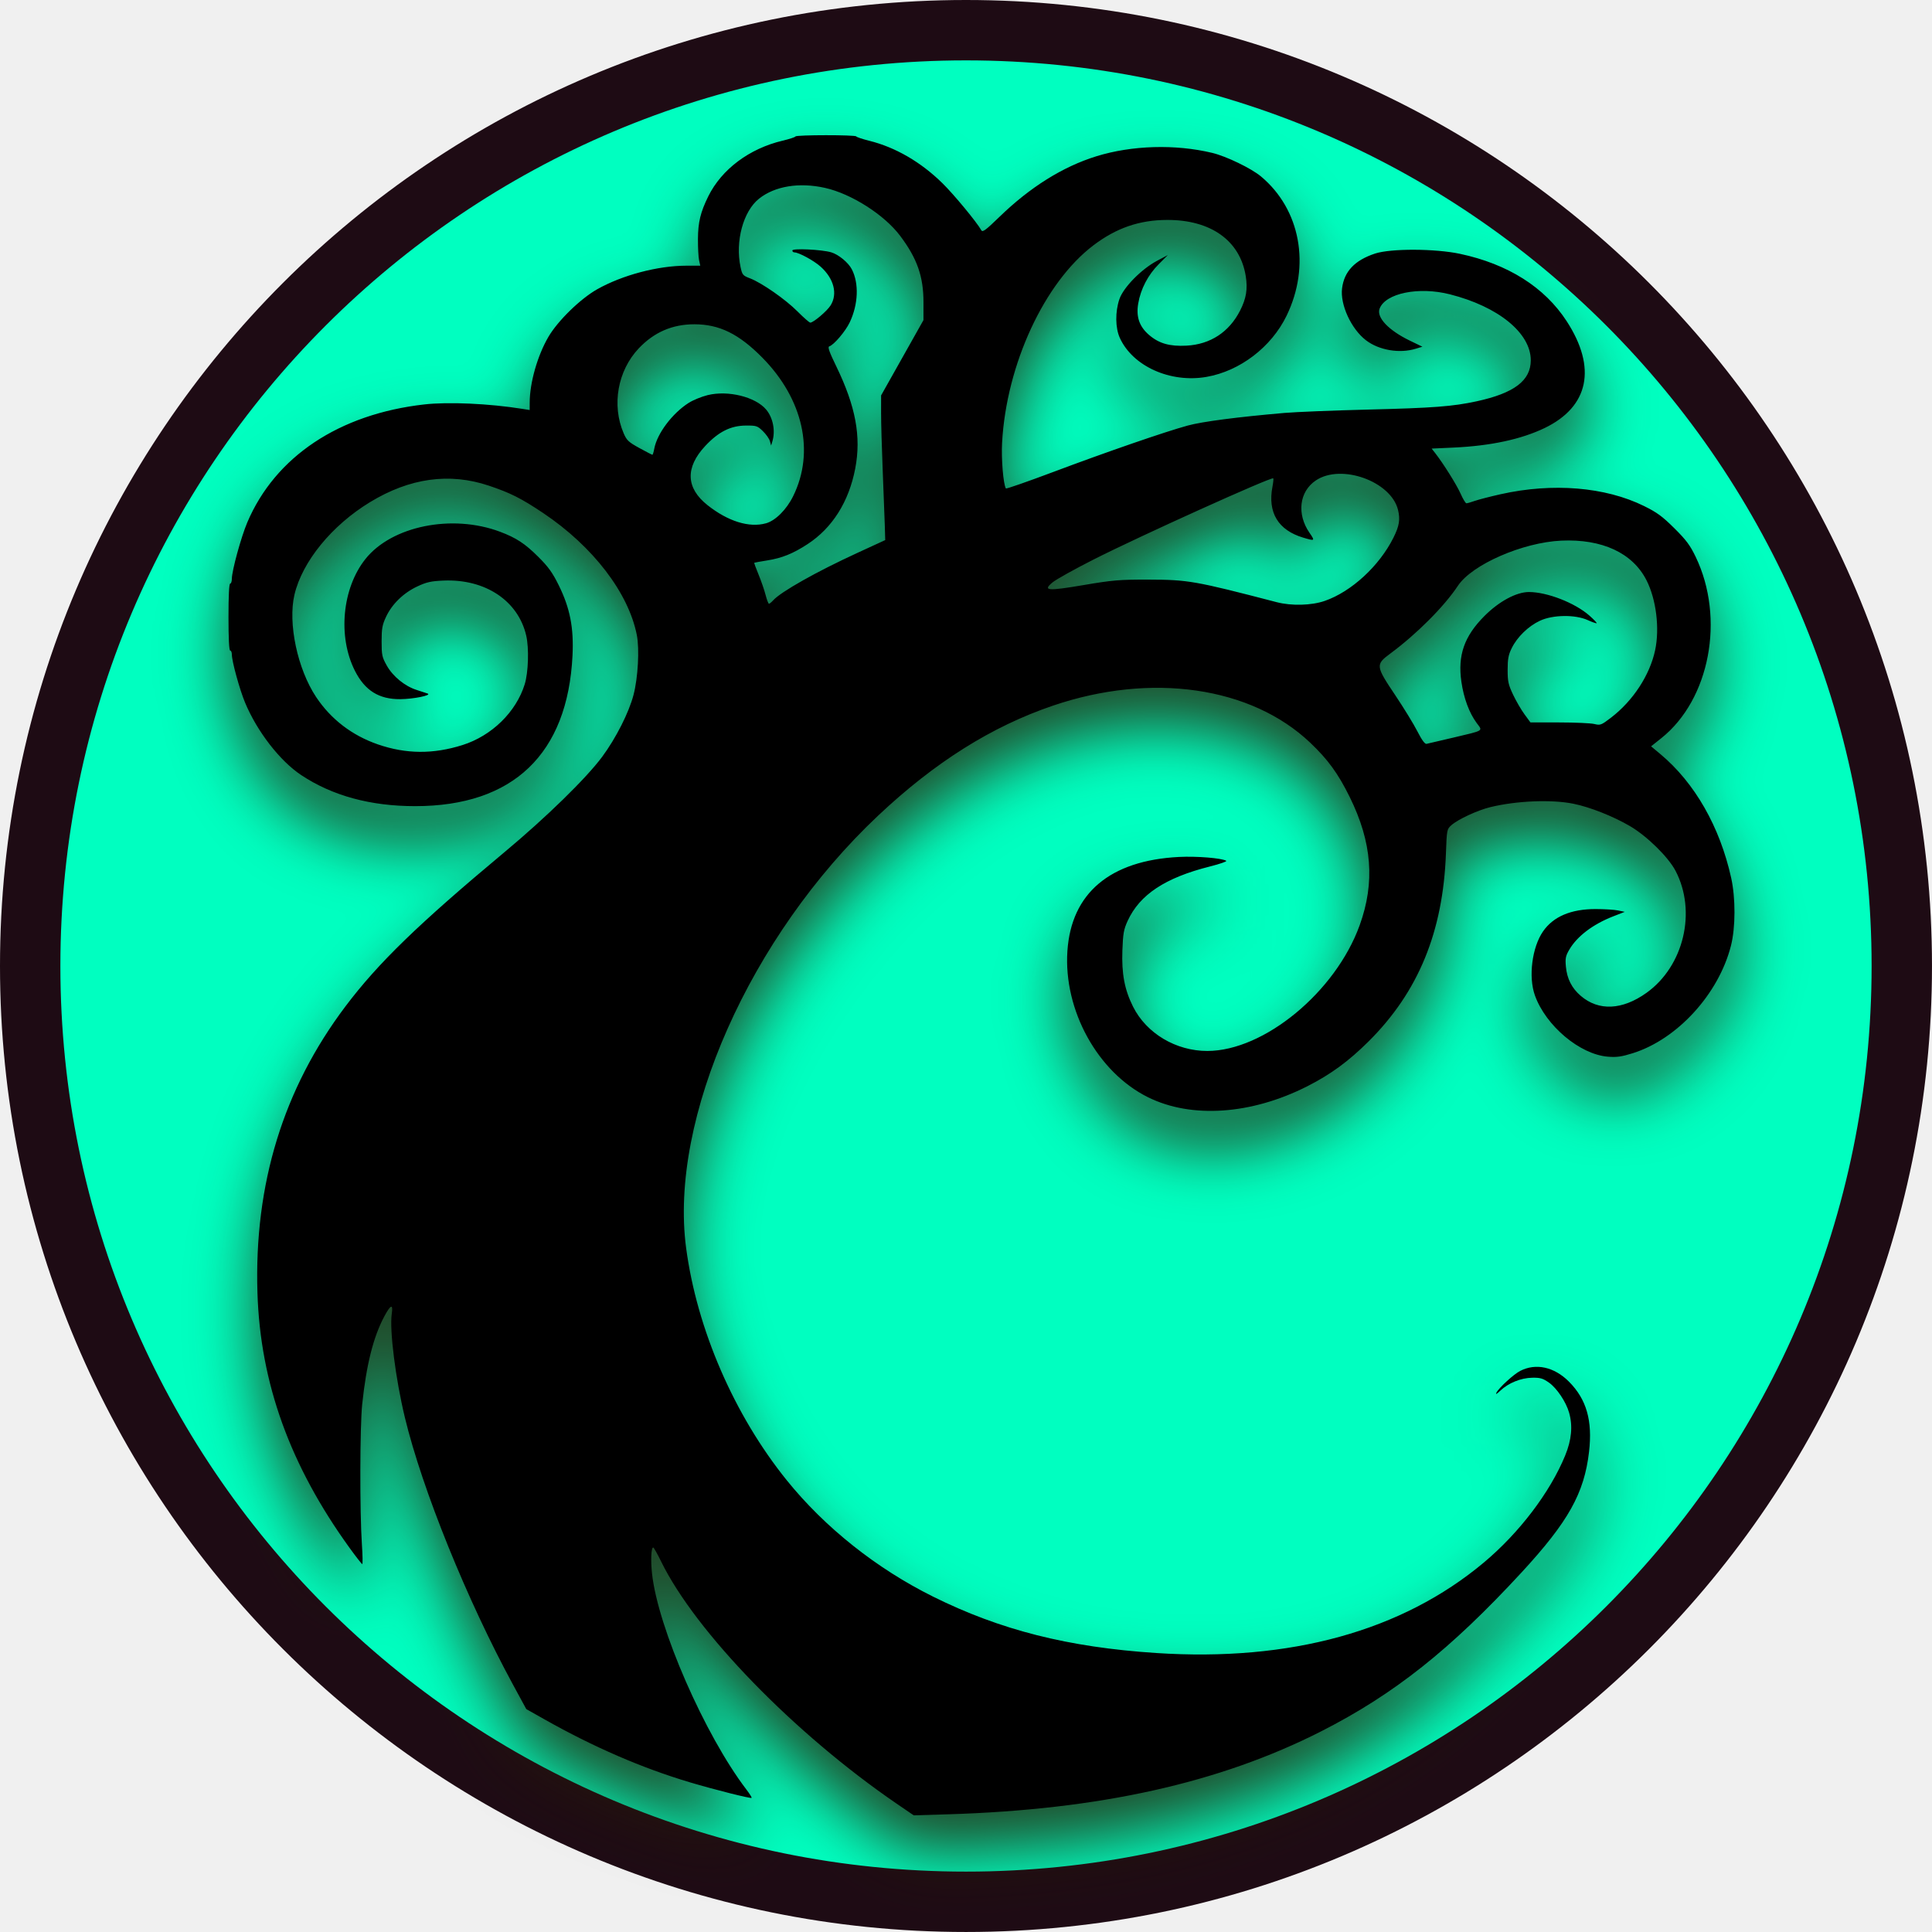
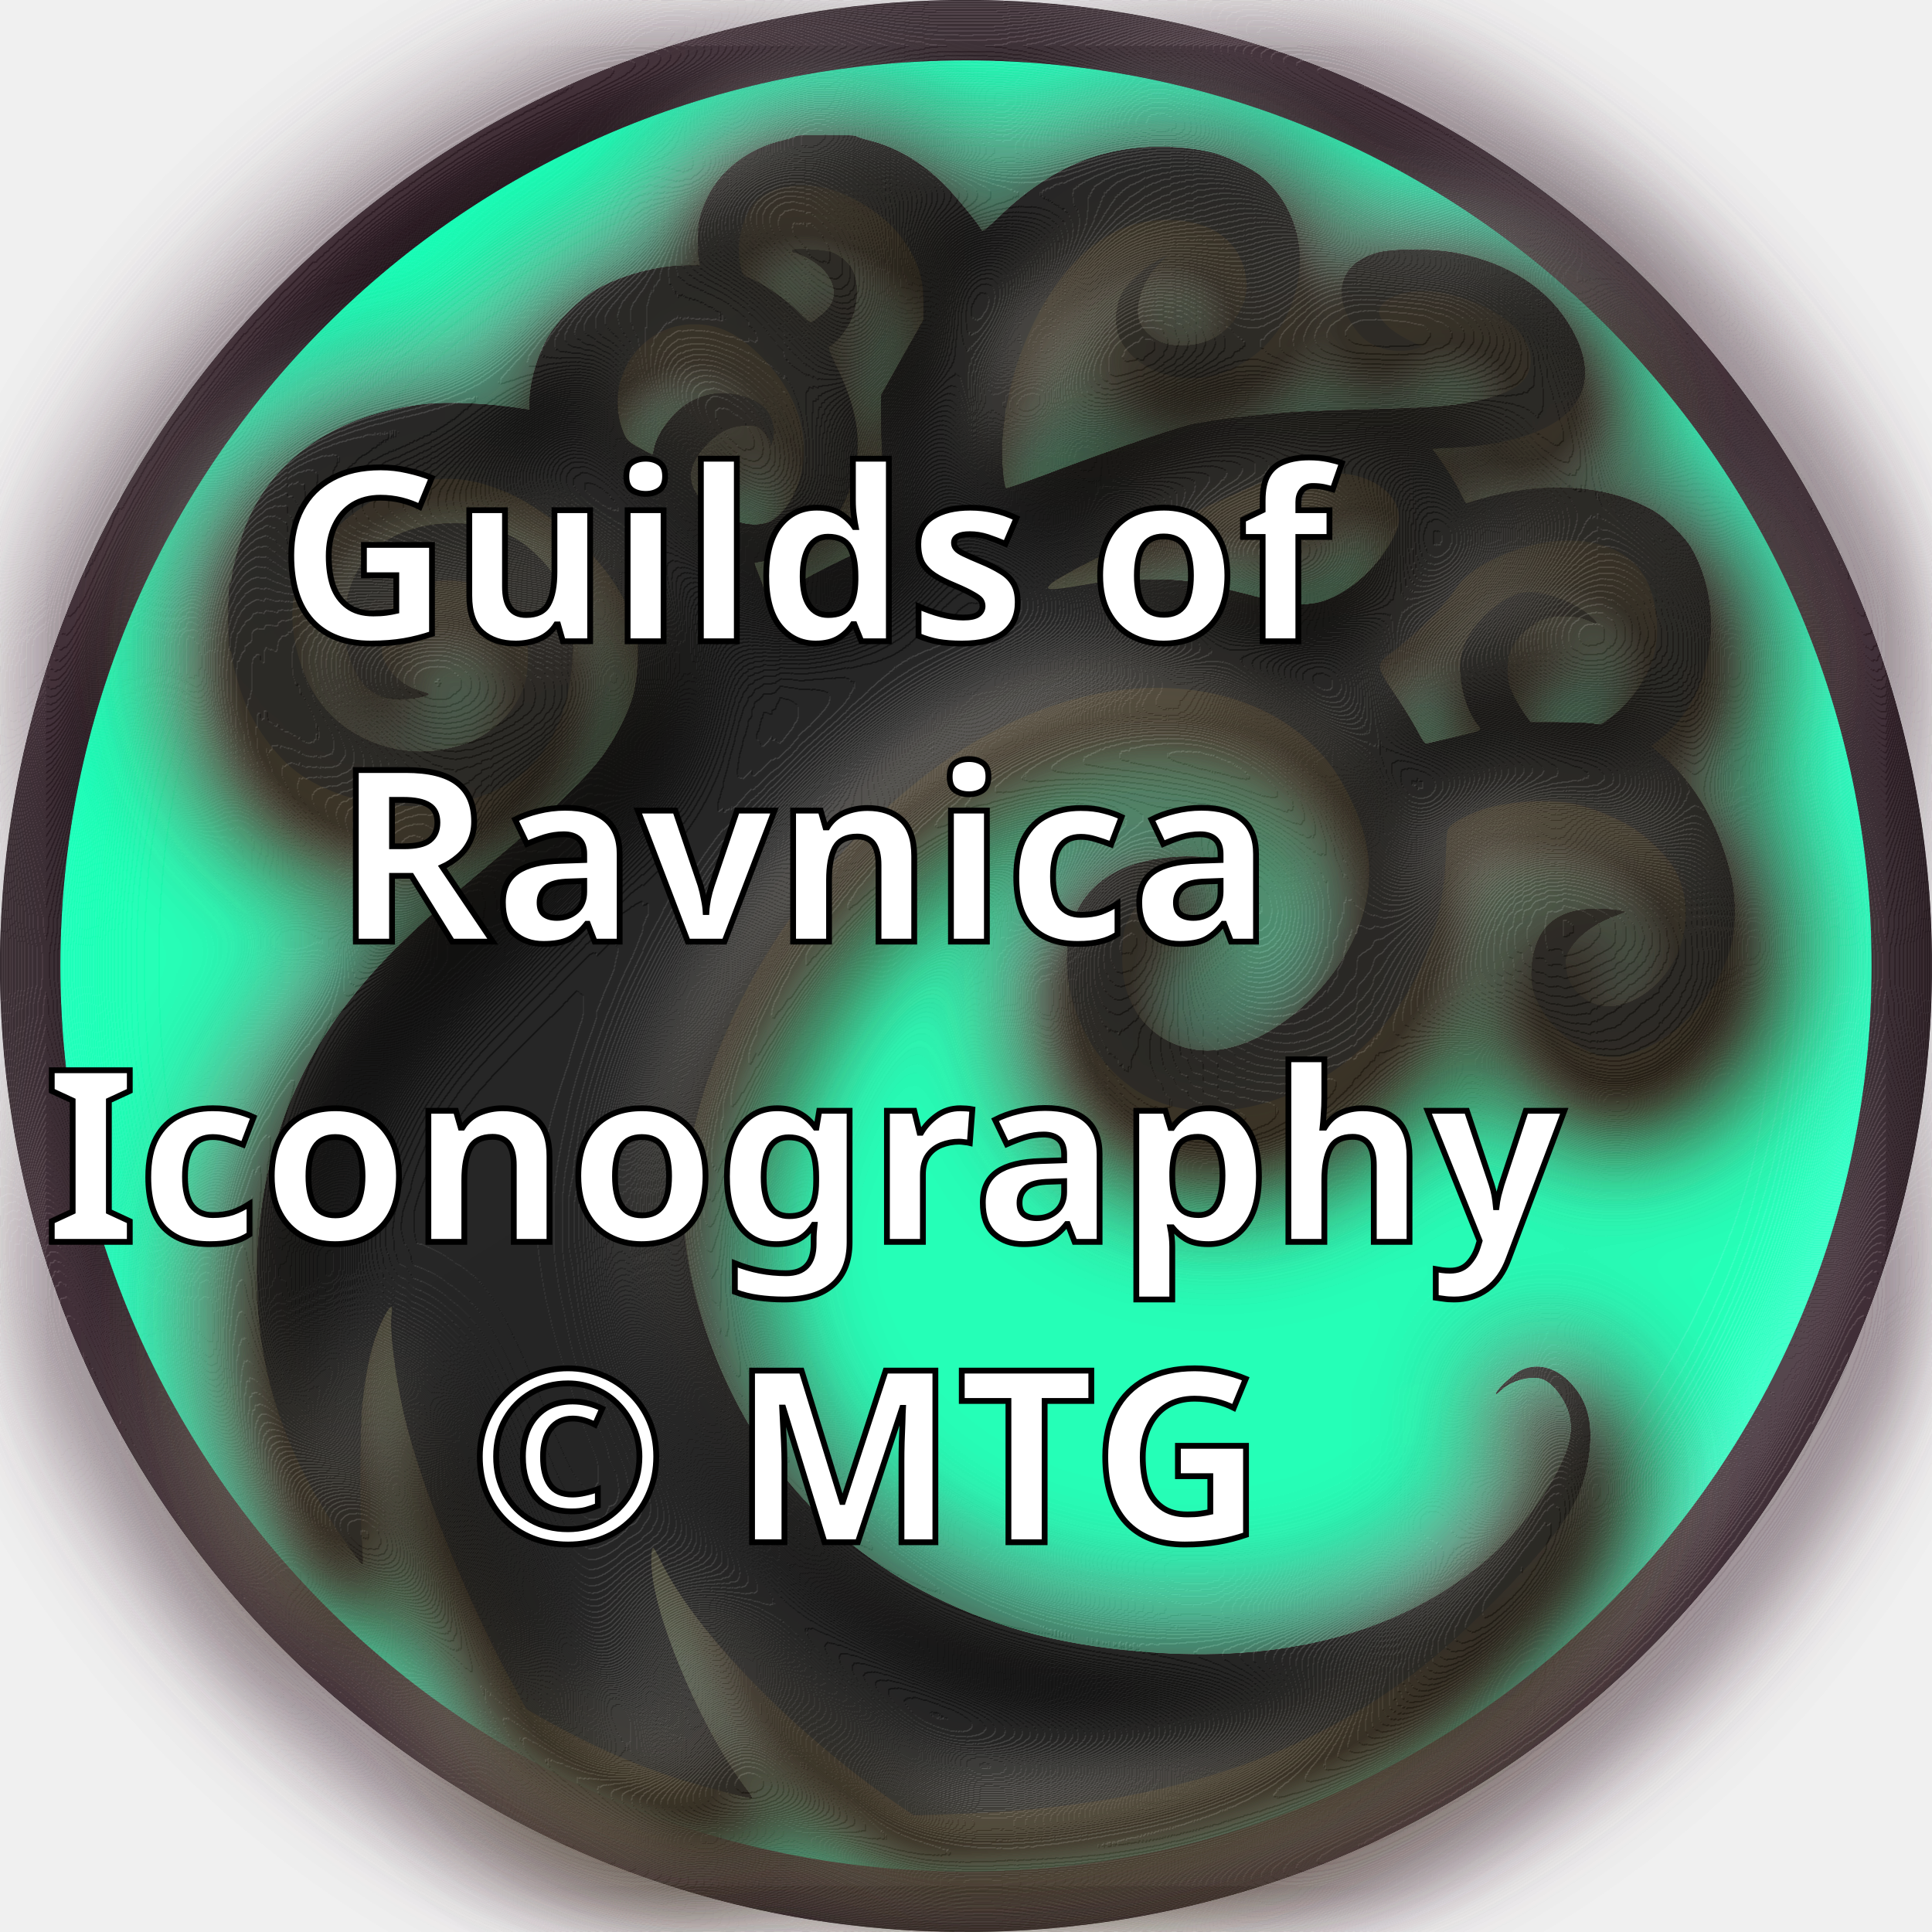
<svg xmlns="http://www.w3.org/2000/svg" viewBox="0 0 118.393 118.393" version="1.1" id="svg5256" width="100%" height="100%">
  <defs id="defs5260">
-     <filter style="color-interpolation-filters:sRGB" id="filter5853">
+     <filter style="color-interpolation-filters:sRGB;" id="filter5853" height="1.5" width="1.5" y="-0.25" x="-0.25">
      <feFlood flood-opacity="0.804" flood-color="rgb(42,29,4)" result="flood" id="feFlood5843" />
      <feComposite in="flood" in2="SourceGraphic" operator="in" result="composite1" id="feComposite5845" />
      <feGaussianBlur in="composite1" stdDeviation="2" result="blur" id="feGaussianBlur5847" />
      <feOffset dx="0" dy="2.3" result="offset" id="feOffset5849" />
-       <feComposite in="SourceGraphic" in2="offset" operator="over" result="composite2" id="feComposite5851" />
+       <feComposite in="SourceGraphic" in2="offset" operator="over" result="fbSourceGraphic" id="feComposite5851" />
+       <feColorMatrix result="fbSourceGraphicAlpha" in="fbSourceGraphic" values="0 0 0 -1 0 0 0 0 -1 0 0 0 0 -1 0 0 0 0 1 0" id="feColorMatrix7226" />
+       <feBlend in2="fbSourceGraphic" id="feBlend7228" result="result1" mode="screen" in="fbSourceGraphic" />
+       <feGaussianBlur id="feGaussianBlur7230" stdDeviation="2" result="result6" />
+       <feComposite in2="result1" id="feComposite7232" operator="xor" in="result6" result="result7" />
+       <feComposite in2="result7" id="feComposite7234" result="result4" in="result7" operator="xor" />
+       <feGaussianBlur id="feGaussianBlur7236" result="result3" stdDeviation="3" in="result4" />
+       <feSpecularLighting id="feSpecularLighting7238" result="result5" specularExponent="55" specularConstant="1.5" surfaceScale="6" in="result3">
+         <fePointLight id="fePointLight7240" z="20000" y="-8000" x="-5000" />
+       </feSpecularLighting>
+       <feComposite in2="fbSourceGraphic" id="feComposite7242" in="result3" k3="1" k2="1.5" operator="arithmetic" result="result92" />
+       <feComposite in2="result92" id="feComposite7244" in="result5" operator="atop" result="result93" />
+       <feBlend in2="result93" id="feBlend7246" mode="multiply" />
+     </filter>
+     <filter height="1.5" width="1.5" y="-0.25" x="-0.25" style="color-interpolation-filters:sRGB;" id="filter7268">
+       <feBlend in2="SourceGraphic" result="result1" mode="screen" id="feBlend7248" />
+       <feGaussianBlur stdDeviation="2" result="result6" id="feGaussianBlur7250" />
+       <feComposite operator="xor" in="result6" in2="result1" result="result7" id="feComposite7252" />
+       <feComposite result="result4" in="result7" operator="xor" in2="result7" id="feComposite7254" />
+       <feGaussianBlur result="result3" stdDeviation="3" in="result4" id="feGaussianBlur7256" />
+       <feSpecularLighting result="result5" specularExponent="55" specularConstant="1.5" surfaceScale="6" in="result3" id="feSpecularLighting7260">
+         <fePointLight z="20000" y="-8000" x="-5000" id="fePointLight7258" />
+       </feSpecularLighting>
+       <feComposite in="result3" k3="1" k2="1.5" operator="arithmetic" in2="SourceGraphic" result="result92" id="feComposite7262" />
+       <feComposite in="result5" operator="atop" in2="result92" result="result93" id="feComposite7264" />
+       <feBlend mode="multiply" in2="result93" id="feBlend7266" />
    </filter>
  </defs>
-   <circle style="fill:#00ffc0;fill-opacity:1;fill-rule:evenodd;stroke:#1e0b14;stroke-width:3.7;stroke-miterlimit:4;stroke-dasharray:none;stroke-opacity:1" id="path5841" cx="59.196" cy="59.196" r="57.346" />
+   <circle style="fill:#00ffc0;fill-opacity:1;fill-rule:evenodd;stroke:#1e0b14;stroke-width:3.7;stroke-miterlimit:4;stroke-dasharray:none;stroke-opacity:1;filter:url(#filter7268)" id="path5841" cx="59.196" cy="59.196" r="57.346" />
  <path style="fill:#000000;stroke-width:0.103;filter:url(#filter5853)" d="m 54.944,110.527 c -6.274,-4.3 -12.317,-10.516 -14.436,-14.85 -0.226,-0.461 -0.44,-0.842 -0.476,-0.846 -0.127,-0.014 -0.165,0.771 -0.076,1.595 0.357,3.314 3.233,9.897 5.784,13.238 0.197,0.258 0.34,0.487 0.318,0.51 -0.055,0.055 -2.298,-0.51 -3.769,-0.949 -2.943,-0.878 -5.917,-2.166 -8.934,-3.869 l -1.104,-0.623 -0.824,-1.516 c -2.807,-5.163 -5.55,-11.942 -6.613,-16.34 -0.575,-2.381 -0.954,-5.382 -0.806,-6.373 0.093,-0.623 -0.071,-0.562 -0.461,0.17 -0.67,1.257 -1.098,2.961 -1.352,5.382 -0.142,1.352 -0.153,6.594 -0.018,8.587 0.045,0.663 0.055,1.205 0.022,1.205 -0.033,0 -0.385,-0.45 -0.782,-1 -3.644,-5.046 -5.466,-10.093 -5.64,-15.622 -0.209,-6.662 1.583,-12.5 5.389,-17.551 2.003,-2.659 4.472,-5.053 9.755,-9.46 2.558,-2.134 5.004,-4.522 5.98,-5.839 0.844,-1.139 1.639,-2.708 1.922,-3.794 0.274,-1.049 0.371,-2.801 0.203,-3.661 -0.507,-2.591 -2.687,-5.434 -5.734,-7.478 -1.343,-0.901 -2.016,-1.24 -3.341,-1.683 -2.412,-0.807 -4.841,-0.47 -7.274,1.01 -2.344,1.425 -4.154,3.642 -4.633,5.673 -0.41,1.742 0.184,4.551 1.327,6.27 0.908,1.365 2.203,2.357 3.794,2.906 1.719,0.592 3.383,0.605 5.177,0.038 1.794,-0.567 3.287,-2.026 3.813,-3.726 0.224,-0.726 0.27,-2.206 0.093,-2.977 -0.494,-2.142 -2.51,-3.484 -5.069,-3.376 -0.77,0.033 -1.037,0.092 -1.61,0.361 -0.843,0.395 -1.545,1.077 -1.91,1.855 -0.233,0.497 -0.274,0.721 -0.274,1.507 0,0.842 0.028,0.972 0.318,1.487 0.376,0.668 1.109,1.265 1.835,1.494 0.282,0.089 0.582,0.187 0.666,0.218 0.284,0.104 -0.858,0.339 -1.678,0.345 -1.303,0.01 -2.163,-0.528 -2.775,-1.735 -1.062,-2.096 -0.785,-5.059 0.64,-6.851 1.612,-2.027 5.311,-2.778 8.248,-1.675 0.993,0.373 1.529,0.724 2.342,1.533 0.623,0.621 0.875,0.97 1.26,1.75 0.689,1.396 0.926,2.606 0.842,4.306 -0.297,6.029 -3.634,9.226 -9.635,9.228 -2.743,9.22e-4 -5.078,-0.635 -6.989,-1.903 -1.306,-0.867 -2.705,-2.673 -3.442,-4.445 -0.334,-0.802 -0.809,-2.531 -0.809,-2.944 0,-0.134 -0.046,-0.243 -0.103,-0.243 -0.065,0 -0.103,-0.752 -0.103,-2.051 0,-1.299 0.038,-2.051 0.103,-2.051 0.056,0 0.103,-0.134 0.103,-0.297 0,-0.491 0.57,-2.569 0.948,-3.458 1.715,-4.029 5.624,-6.634 10.843,-7.225 1.48,-0.168 3.984,-0.054 6.024,0.273 l 0.436,0.07 8.3e-4,-0.449 c 10e-4,-1.221 0.476,-2.888 1.149,-4.038 0.576,-0.985 1.96,-2.334 2.988,-2.914 1.542,-0.869 3.718,-1.444 5.461,-1.444 h 0.856 l -0.074,-0.333 c -0.041,-0.183 -0.072,-0.772 -0.069,-1.307 0.006,-1.027 0.156,-1.645 0.635,-2.615 0.819,-1.655 2.515,-2.924 4.555,-3.407 0.413,-0.098 0.767,-0.213 0.785,-0.257 0.044,-0.102 3.68,-0.104 3.725,-0.003 0.019,0.042 0.38,0.163 0.803,0.268 1.605,0.4 3.16,1.303 4.488,2.609 0.696,0.684 2.1,2.383 2.375,2.875 0.076,0.136 0.272,-0.01 1.107,-0.82 1.877,-1.822 3.88,-3.075 5.934,-3.713 2.176,-0.676 4.847,-0.755 7.116,-0.208 0.854,0.206 2.38,0.943 2.973,1.437 2.428,2.021 3.064,5.48 1.571,8.548 -0.933,1.917 -2.856,3.384 -4.903,3.74 -2.215,0.386 -4.522,-0.652 -5.312,-2.389 -0.279,-0.614 -0.29,-1.601 -0.026,-2.376 0.244,-0.718 1.344,-1.838 2.308,-2.351 l 0.661,-0.351 -0.559,0.56 c -0.655,0.656 -1.104,1.517 -1.256,2.405 -0.141,0.821 0.067,1.422 0.669,1.937 0.607,0.52 1.258,0.705 2.287,0.651 1.463,-0.077 2.617,-0.832 3.287,-2.151 0.378,-0.744 0.472,-1.32 0.346,-2.109 -0.347,-2.173 -2.134,-3.451 -4.815,-3.444 -1.702,0.004 -3.114,0.49 -4.521,1.556 -3.003,2.275 -5.328,7.296 -5.596,12.083 -0.056,0.994 0.073,2.551 0.233,2.816 0.022,0.036 1.32,-0.416 2.886,-1.004 3.273,-1.23 6.88,-2.476 8.257,-2.851 0.897,-0.244 3.018,-0.521 5.92,-0.773 0.705,-0.061 3.012,-0.154 5.127,-0.206 3.993,-0.098 5.193,-0.19 6.665,-0.509 2.296,-0.499 3.31,-1.268 3.31,-2.512 0,-1.67 -1.99,-3.292 -4.961,-4.043 -1.91,-0.483 -3.942,-0.068 -4.302,0.878 -0.204,0.537 0.542,1.327 1.852,1.961 l 0.769,0.372 -0.41,0.125 c -0.997,0.304 -2.248,0.091 -3.045,-0.518 -0.906,-0.692 -1.594,-2.186 -1.467,-3.186 0.131,-1.036 0.777,-1.717 2.018,-2.128 0.957,-0.318 3.681,-0.309 5.209,0.016 2.937,0.625 5.182,2.043 6.539,4.131 1.854,2.852 1.362,5.235 -1.351,6.543 -1.433,0.691 -3.302,1.093 -5.568,1.198 l -1.356,0.063 0.208,0.266 c 0.504,0.644 1.326,1.957 1.565,2.497 0.143,0.324 0.303,0.589 0.356,0.589 0.052,0 0.284,-0.066 0.514,-0.148 0.23,-0.081 0.944,-0.265 1.586,-0.409 3.181,-0.713 6.409,-0.448 8.782,0.723 0.795,0.392 1.127,0.635 1.858,1.361 0.727,0.721 0.966,1.042 1.309,1.754 1.811,3.766 0.868,8.742 -2.105,11.112 l -0.627,0.5 0.58,0.485 c 2.098,1.756 3.635,4.447 4.327,7.576 0.275,1.242 0.27,3.036 -0.011,4.149 -0.748,2.961 -3.285,5.74 -6.022,6.597 -0.685,0.214 -0.982,0.256 -1.521,0.212 -1.716,-0.138 -3.803,-1.889 -4.472,-3.754 -0.408,-1.137 -0.178,-2.95 0.5,-3.927 0.629,-0.908 1.711,-1.367 3.218,-1.366 0.536,4.05e-4 1.157,0.039 1.381,0.086 l 0.407,0.085 -0.715,0.279 c -1.24,0.485 -2.202,1.215 -2.682,2.034 -0.227,0.387 -0.257,0.535 -0.211,1.041 0.068,0.747 0.361,1.324 0.914,1.797 1.097,0.939 2.541,0.872 4.026,-0.188 2.289,-1.633 3.086,-4.992 1.775,-7.484 -0.447,-0.849 -1.759,-2.134 -2.799,-2.74 -1.034,-0.602 -2.435,-1.156 -3.451,-1.363 -1.336,-0.272 -3.489,-0.185 -5.095,0.207 -0.787,0.192 -1.99,0.75 -2.39,1.109 -0.272,0.244 -0.279,0.28 -0.331,1.719 -0.173,4.803 -1.685,8.487 -4.728,11.517 -1.228,1.223 -2.331,2.031 -3.76,2.757 -3.433,1.743 -7.102,1.997 -9.769,0.676 -3.084,-1.527 -5.182,-5.332 -4.939,-8.961 0.237,-3.547 2.61,-5.548 6.836,-5.764 1.09,-0.056 2.629,0.07 2.899,0.236 0.06,0.037 -0.395,0.195 -1.01,0.35 -2.735,0.69 -4.293,1.721 -5.033,3.331 -0.24,0.523 -0.285,0.775 -0.323,1.804 -0.052,1.437 0.132,2.411 0.653,3.453 0.82,1.639 2.63,2.718 4.557,2.715 3.477,-0.006 7.851,-3.615 9.329,-7.698 0.953,-2.633 0.762,-5.088 -0.61,-7.868 -0.71,-1.437 -1.332,-2.292 -2.415,-3.321 -3.626,-3.444 -9.733,-4.325 -15.769,-2.274 -3.753,1.275 -7.239,3.468 -10.712,6.738 -7.853,7.396 -12.821,18.58 -11.768,26.493 0.663,4.981 2.942,10.241 6.171,14.242 2.333,2.89 5.487,5.399 8.959,7.124 4.13,2.052 8.285,3.103 13.662,3.457 8.24,0.542 15.075,-1.344 20.093,-5.544 2.168,-1.815 4.056,-4.297 4.982,-6.553 0.396,-0.964 0.475,-1.811 0.243,-2.629 -0.186,-0.66 -0.753,-1.505 -1.233,-1.842 -0.377,-0.264 -0.535,-0.31 -1.028,-0.301 -0.694,0.013 -1.455,0.321 -1.949,0.789 -0.234,0.222 -0.311,0.26 -0.239,0.119 0.152,-0.295 1.053,-1.12 1.446,-1.323 0.961,-0.497 2.089,-0.251 2.99,0.652 1.081,1.084 1.456,2.39 1.235,4.302 -0.294,2.543 -1.271,4.287 -4.138,7.396 -4.357,4.723 -7.821,7.47 -12.278,9.734 -6.231,3.166 -13.589,4.802 -22.865,5.084 l -2.102,0.064 z m 34.062,-65.313 c 1.993,-0.475 1.862,-0.395 1.485,-0.908 -0.459,-0.624 -0.791,-1.518 -0.936,-2.52 -0.235,-1.624 0.17,-2.789 1.4,-4.027 0.898,-0.904 1.964,-1.48 2.74,-1.48 1.113,0 2.817,0.664 3.7,1.441 0.268,0.236 0.47,0.448 0.448,0.469 -0.022,0.022 -0.266,-0.063 -0.543,-0.188 -0.772,-0.35 -2.142,-0.333 -2.933,0.038 -0.712,0.334 -1.392,0.994 -1.728,1.677 -0.203,0.412 -0.251,0.667 -0.251,1.33 0,0.713 0.044,0.912 0.334,1.525 0.184,0.388 0.498,0.928 0.699,1.202 l 0.365,0.497 1.762,0.001 c 0.969,6.14e-4 1.938,0.044 2.153,0.096 0.37,0.09 0.425,0.069 1.025,-0.391 1.346,-1.03 2.374,-2.602 2.7,-4.129 0.286,-1.341 0.068,-3.113 -0.528,-4.287 -0.85,-1.675 -2.721,-2.544 -5.228,-2.429 -2.361,0.108 -5.464,1.463 -6.328,2.764 -0.846,1.274 -2.522,2.954 -4.147,4.157 -0.908,0.672 -0.898,0.756 0.303,2.546 0.524,0.782 1.136,1.78 1.359,2.218 0.267,0.525 0.458,0.787 0.559,0.768 0.085,-0.016 0.8,-0.183 1.589,-0.371 z m -7.831,-8.388 c 1.64,-0.568 3.349,-2.141 4.217,-3.88 0.356,-0.713 0.421,-1.107 0.281,-1.692 -0.422,-1.759 -3.485,-2.859 -5.041,-1.811 -1.014,0.683 -1.179,2.054 -0.386,3.207 0.347,0.504 0.337,0.511 -0.378,0.299 -1.543,-0.458 -2.197,-1.54 -1.89,-3.13 0.049,-0.254 0.07,-0.481 0.045,-0.505 -0.107,-0.108 -8.218,3.557 -11.018,4.978 -1.159,0.588 -2.283,1.214 -2.497,1.39 -0.634,0.522 -0.332,0.549 1.912,0.168 1.765,-0.3 2.181,-0.335 3.923,-0.332 2.467,0.006 2.869,0.076 7.895,1.384 0.902,0.235 2.13,0.203 2.935,-0.076 z m -33.796,-0.037 c 0.477,-0.527 2.638,-1.746 5.125,-2.891 l 1.743,-0.802 -0.026,-0.895 c -0.015,-0.492 -0.072,-2.003 -0.128,-3.356 -0.056,-1.353 -0.101,-2.945 -0.1,-3.537 l 10e-4,-1.077 1.298,-2.307 1.298,-2.307 10e-4,-1.077 c 0.003,-1.591 -0.385,-2.699 -1.431,-4.09 -0.969,-1.289 -2.989,-2.577 -4.607,-2.937 -1.581,-0.352 -3.066,-0.109 -4.037,0.66 -0.972,0.77 -1.472,2.621 -1.134,4.197 0.101,0.472 0.139,0.518 0.568,0.682 0.728,0.278 2.184,1.292 2.924,2.036 0.373,0.375 0.724,0.683 0.78,0.683 0.194,0 1.034,-0.714 1.248,-1.06 0.439,-0.71 0.2,-1.635 -0.609,-2.366 -0.409,-0.37 -1.339,-0.877 -1.611,-0.879 -0.07,-5.03e-4 -0.128,-0.053 -0.128,-0.117 0,-0.145 1.812,-0.059 2.387,0.114 0.45,0.135 1.045,0.626 1.258,1.038 0.447,0.865 0.397,2.143 -0.127,3.252 -0.259,0.548 -0.971,1.384 -1.253,1.472 -0.11,0.034 -0.008,0.327 0.425,1.219 1.194,2.459 1.539,4.314 1.165,6.266 -0.391,2.038 -1.402,3.642 -2.921,4.634 -0.895,0.584 -1.563,0.854 -2.483,1.001 -0.417,0.067 -0.77,0.13 -0.784,0.141 -0.015,0.011 0.105,0.339 0.266,0.73 0.161,0.391 0.355,0.952 0.43,1.247 0.076,0.295 0.168,0.536 0.205,0.536 0.037,0 0.151,-0.093 0.254,-0.207 z m -0.45,-4.717 c 0.591,-0.164 1.269,-0.839 1.678,-1.671 1.335,-2.712 0.611,-5.954 -1.896,-8.489 -1.439,-1.455 -2.632,-2.04 -4.162,-2.04 -1.347,0 -2.472,0.488 -3.408,1.478 -1.294,1.369 -1.667,3.474 -0.922,5.206 0.184,0.428 0.301,0.537 0.962,0.9 0.414,0.227 0.773,0.413 0.798,0.413 0.025,0 0.077,-0.17 0.116,-0.379 0.173,-0.923 1.097,-2.153 2.1,-2.797 0.266,-0.171 0.793,-0.387 1.17,-0.48 1.25,-0.308 2.93,0.106 3.585,0.885 0.421,0.5 0.577,1.3 0.381,1.95 l -0.077,0.256 -0.074,-0.27 c -0.041,-0.148 -0.235,-0.425 -0.431,-0.615 -0.334,-0.324 -0.4,-0.345 -1.043,-0.341 -0.93,0.006 -1.673,0.379 -2.485,1.247 -1.24,1.326 -1.192,2.583 0.14,3.635 1.251,0.989 2.549,1.393 3.568,1.11 z" id="path5839" />
+   <text xml:space="preserve" style="font-size:14.721px;line-height:1.25;font-family:sans-serif;stroke-width:0.356;stroke:#000000;stroke-opacity:1;stroke-miterlimit:4;stroke-dasharray:none" x="58.848" y="39.299" id="text919">
+     <tspan id="tspan917" x="58.848" y="39.299" style="font-size:14.721px;text-align:center;text-anchor:middle;fill:#ffffff;fill-opacity:1;stroke-width:0.356;stroke:#000000;stroke-opacity:1;stroke-miterlimit:4;stroke-dasharray:none;font-weight:bold">Guilds of</tspan>
+     <tspan x="58.848" y="57.701" style="font-size:14.721px;text-align:center;text-anchor:middle;fill:#ffffff;fill-opacity:1;stroke-width:0.356;stroke:#000000;stroke-opacity:1;stroke-miterlimit:4;stroke-dasharray:none;font-weight:bold" id="tspan921">Ravnica</tspan>
+     <tspan x="58.848" y="76.102" style="font-size:14.721px;text-align:center;text-anchor:middle;fill:#ffffff;fill-opacity:1;stroke-width:0.356;stroke:#000000;stroke-opacity:1;stroke-miterlimit:4;stroke-dasharray:none;font-weight:bold" id="tspan925">Iconography</tspan>
+     <tspan x="58.848" y="94.504" style="font-size:14.721px;text-align:center;text-anchor:middle;fill:#ffffff;fill-opacity:1;stroke-width:0.356;stroke:#000000;stroke-opacity:1;stroke-miterlimit:4;stroke-dasharray:none;font-weight:bold" id="tspan923">© MTG</tspan>
+   </text>
</svg>
